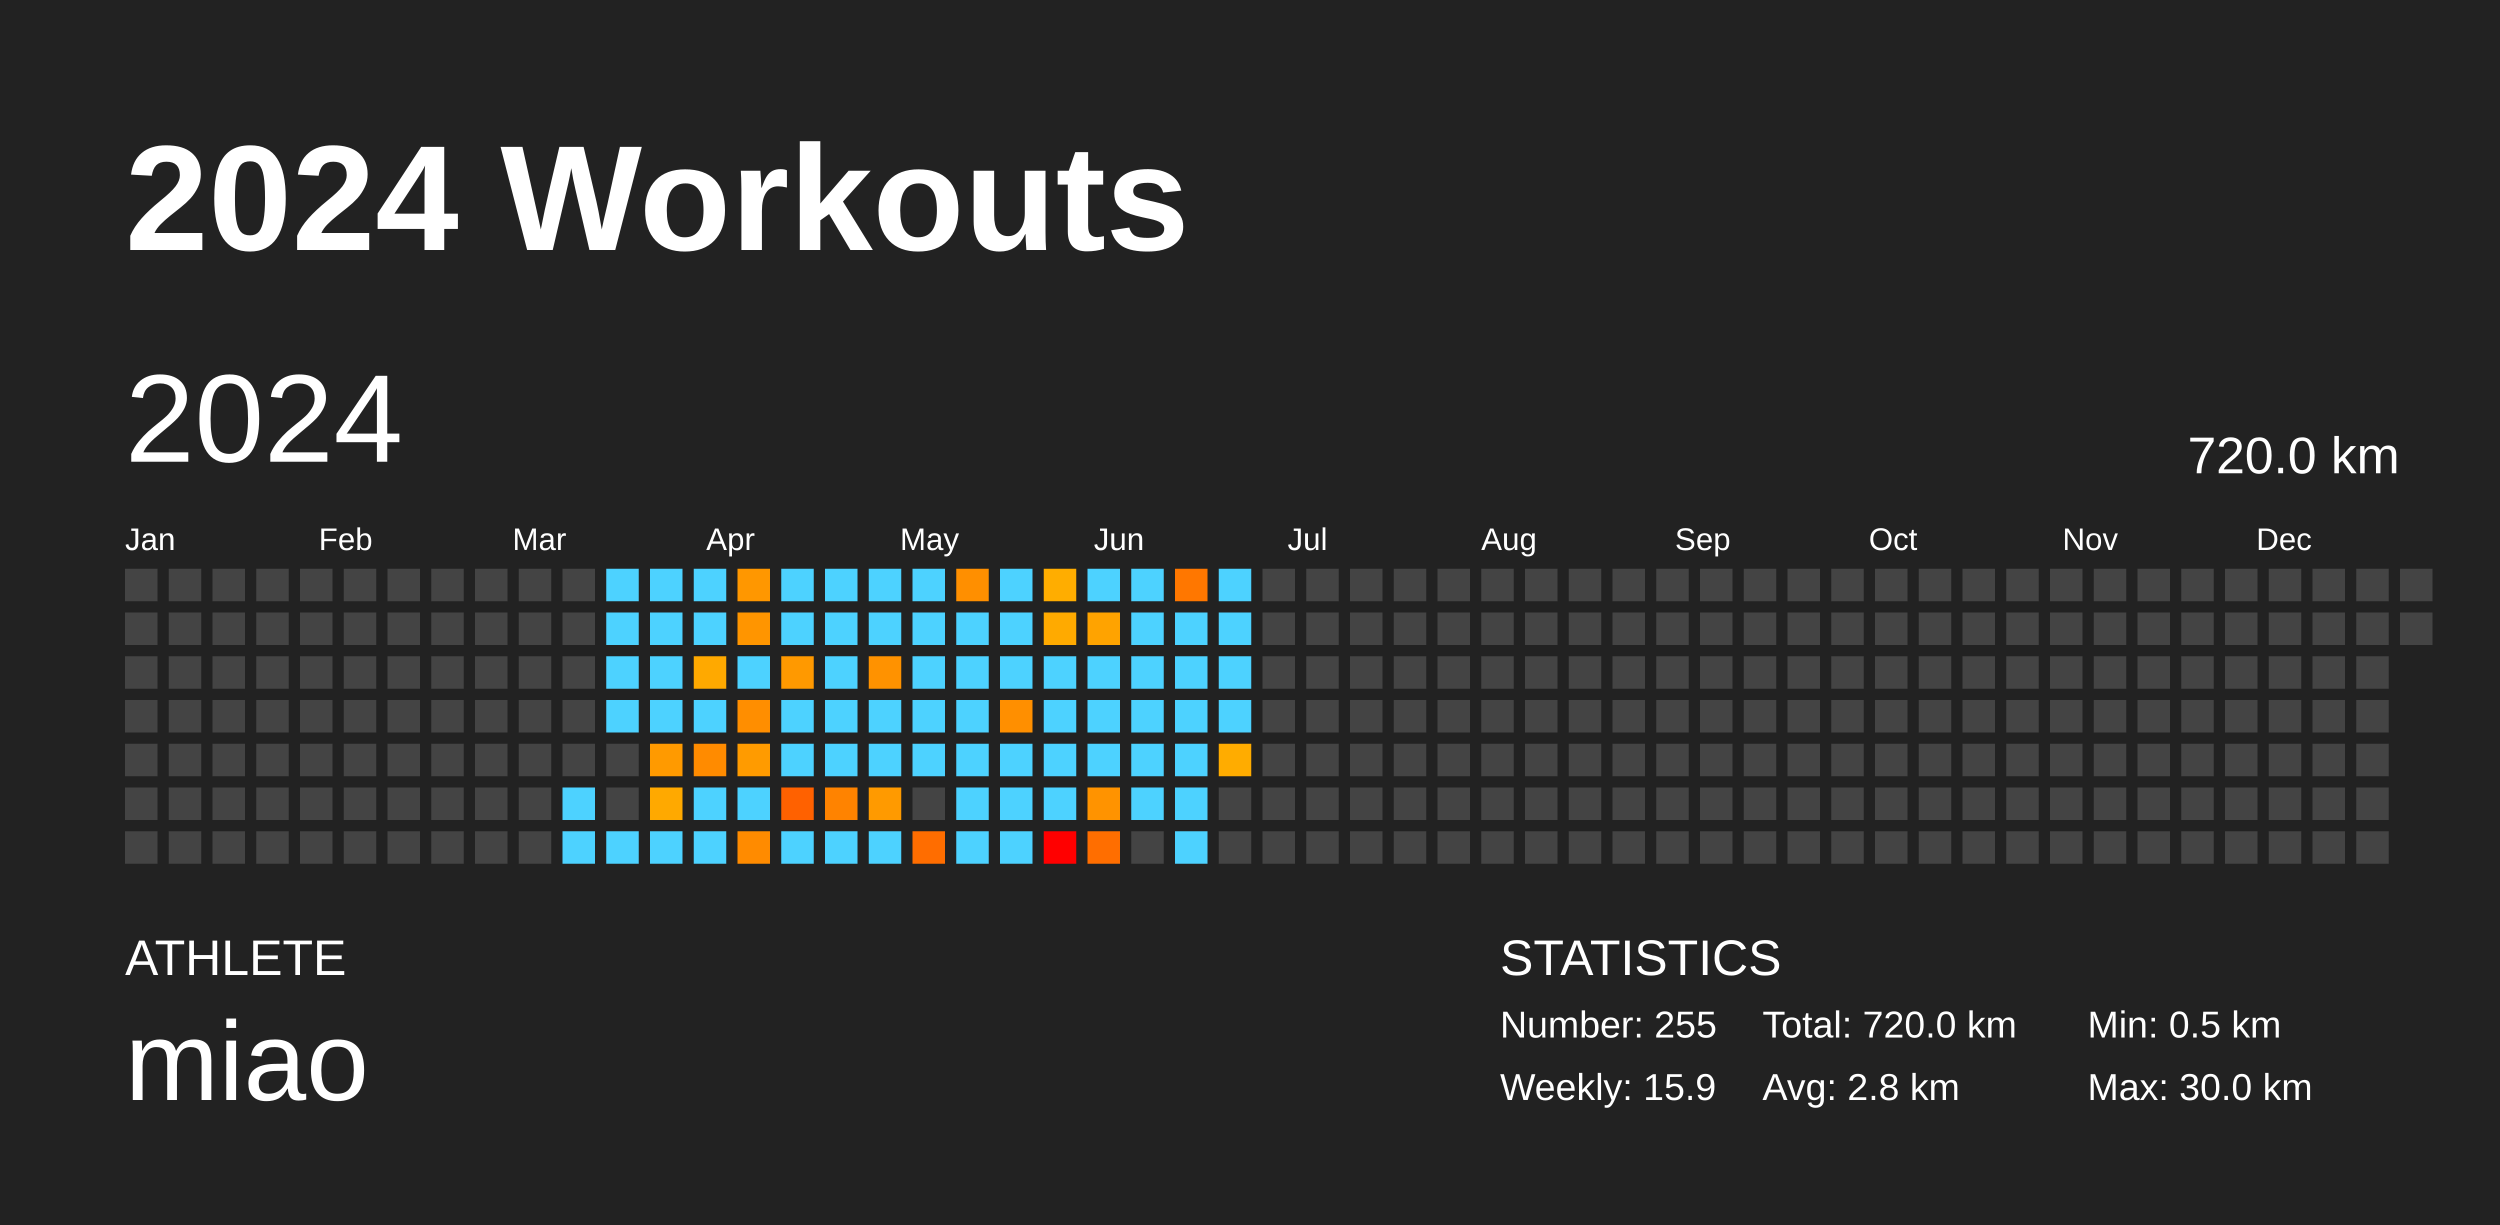
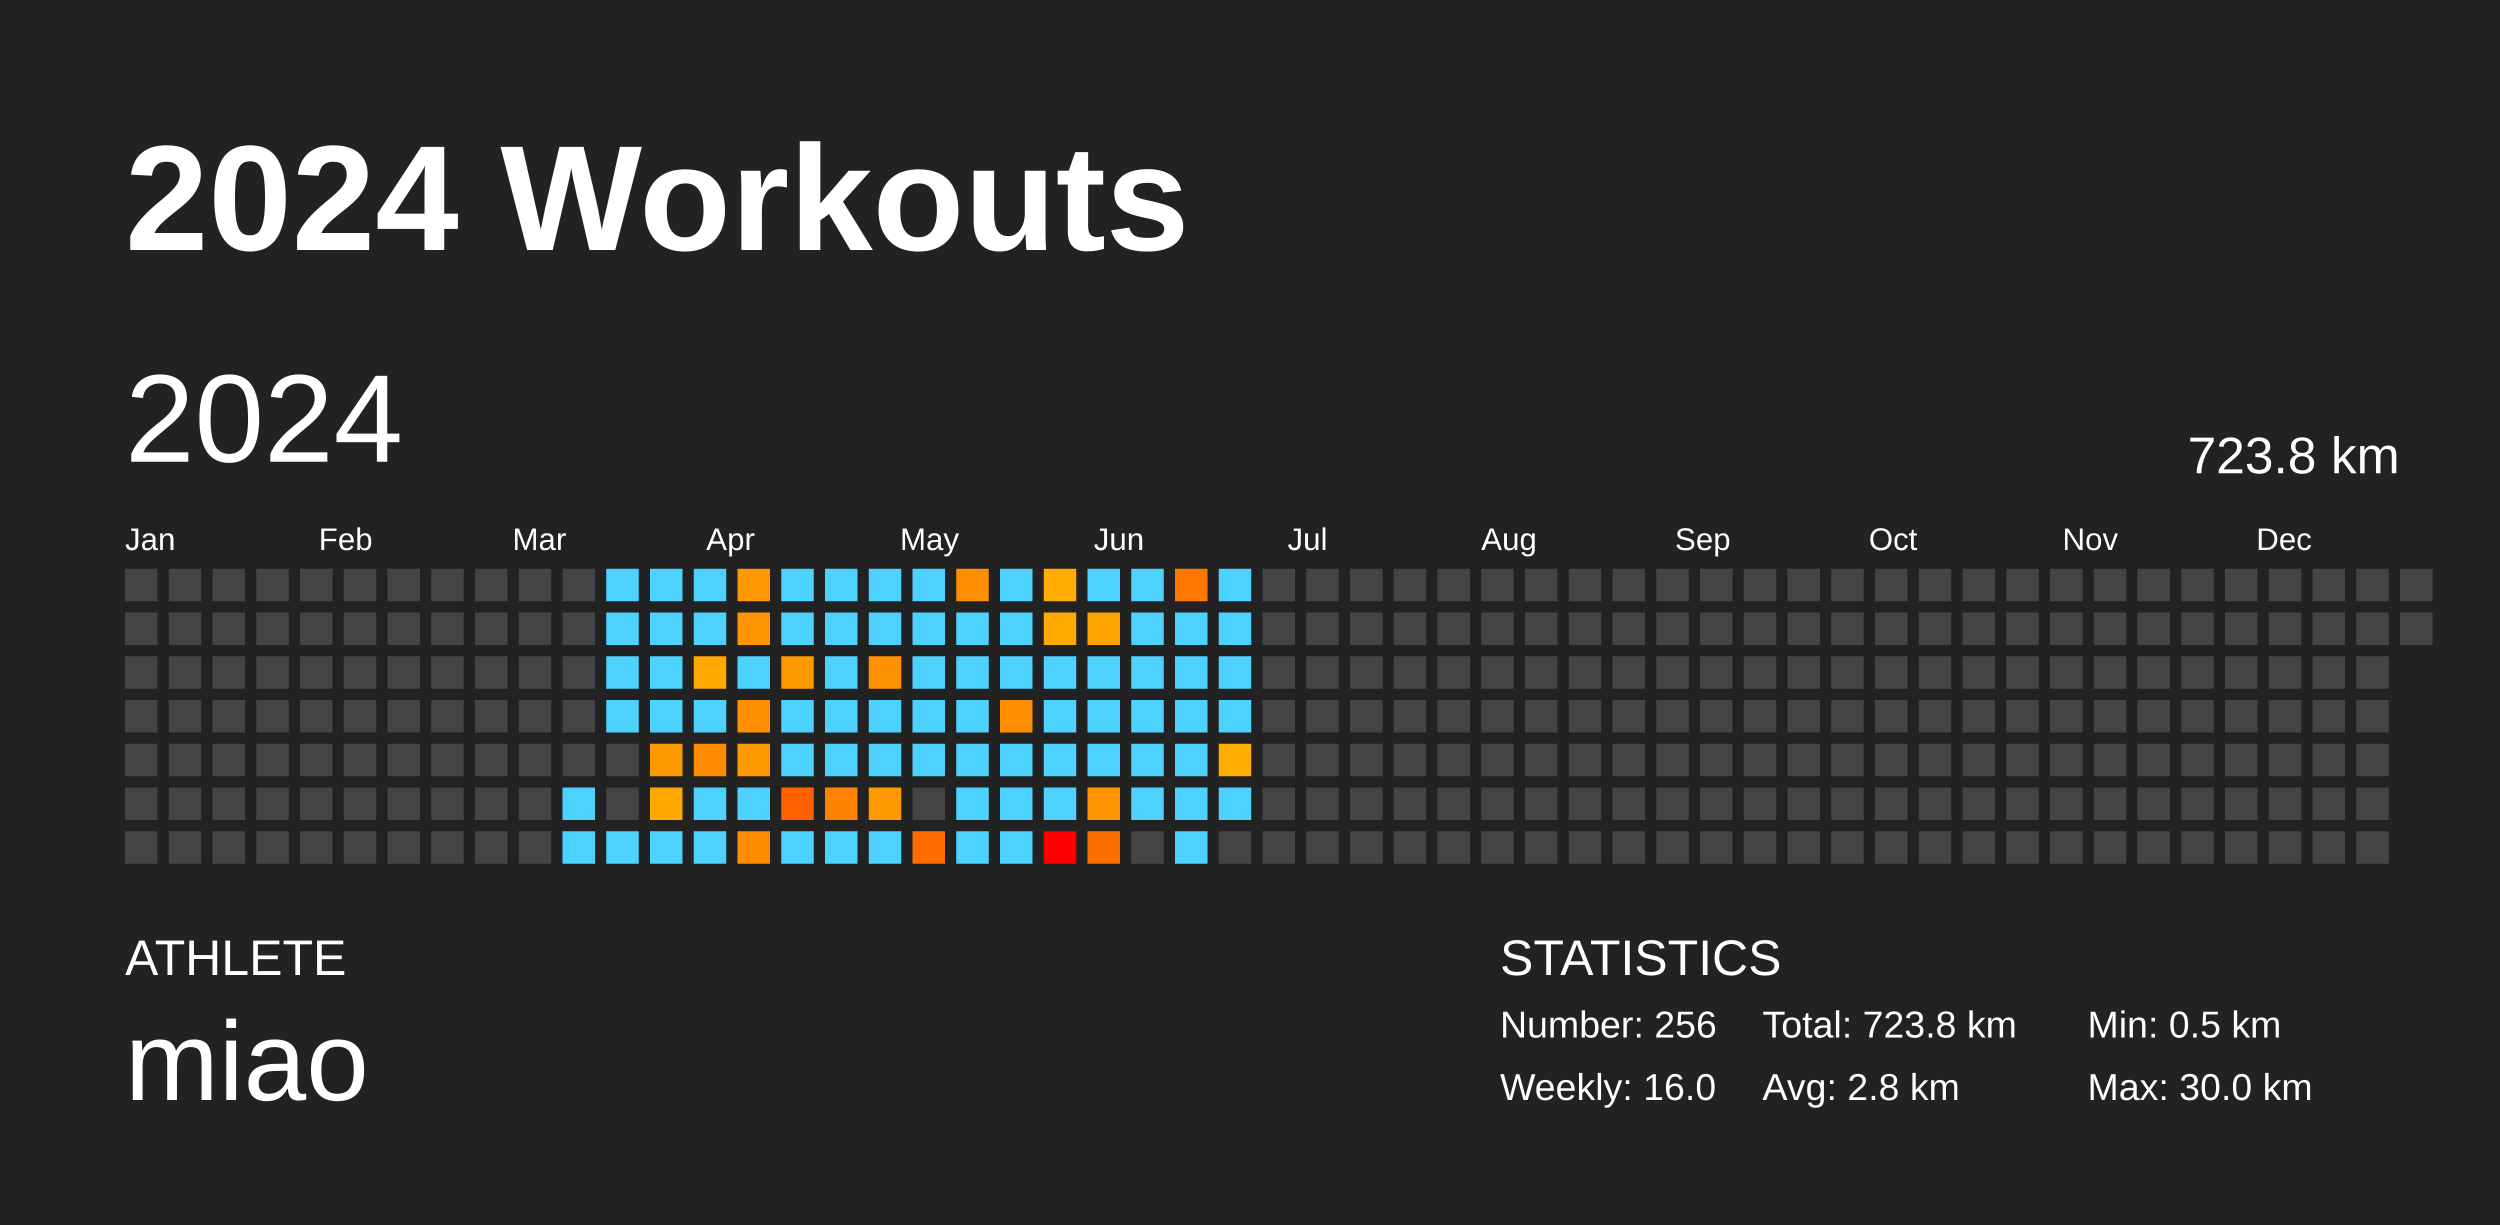
<svg xmlns="http://www.w3.org/2000/svg" baseProfile="full" height="98mm" version="1.1" viewBox="0,0,200,98" width="200mm">
  <defs />
  <rect fill="#222222" height="98" width="200" x="0" y="0" />
  <text fill="#FFFFFF" style="font-size:12px; font-family:Arial; font-weight:bold;" x="10" y="20">2024 Workouts</text>
  <text fill="#FFFFFF" style="font-size:4px; font-family:Arial" x="10" y="78">ATHLETE</text>
  <text fill="#FFFFFF" style="font-size:9px; font-family:Arial" x="10" y="88">miao</text>
  <text fill="#FFFFFF" style="font-size:4px; font-family:Arial" x="120" y="78">STATISTICS</text>
-   <text fill="#FFFFFF" style="font-size:3px; font-family:Arial" x="120" y="83">Number: 255</text>
-   <text fill="#FFFFFF" style="font-size:3px; font-family:Arial" x="120" y="88">Weekly: 15.9</text>
-   <text fill="#FFFFFF" style="font-size:3px; font-family:Arial" x="141" y="83">Total: 720.0 km</text>
+   <text fill="#FFFFFF" style="font-size:3px; font-family:Arial" x="120" y="83">Number: 256</text>
+   <text fill="#FFFFFF" style="font-size:3px; font-family:Arial" x="120" y="88">Weekly: 16.0</text>
+   <text fill="#FFFFFF" style="font-size:3px; font-family:Arial" x="141" y="83">Total: 723.8 km</text>
  <text fill="#FFFFFF" style="font-size:3px; font-family:Arial" x="141" y="88">Avg: 2.8 km</text>
  <text fill="#FFFFFF" style="font-size:3px; font-family:Arial" x="167" y="83">Min: 0.5 km</text>
  <text fill="#FFFFFF" style="font-size:3px; font-family:Arial" x="167" y="88">Max: 30.0 km</text>
  <text dominant-baseline="hanging" fill="#FFFFFF" style="font-size:10.0px; font-family:Arial;" x="10" y="30">2024</text>
-   <text dominant-baseline="hanging" fill="#FFFFFF" style="font-size:4.125px; font-family:Arial;" x="175" y="35">720.0 km</text>
+   <text dominant-baseline="hanging" fill="#FFFFFF" style="font-size:4.125px; font-family:Arial;" x="175" y="35">723.8 km</text>
  <text fill="#FFFFFF" style="font-size:2.5px; font-family:Arial" x="10.0" y="44">Jan</text>
  <text fill="#FFFFFF" style="font-size:2.5px; font-family:Arial" x="25.5" y="44">Feb</text>
  <text fill="#FFFFFF" style="font-size:2.5px; font-family:Arial" x="41.0" y="44">Mar</text>
  <text fill="#FFFFFF" style="font-size:2.5px; font-family:Arial" x="56.5" y="44">Apr</text>
  <text fill="#FFFFFF" style="font-size:2.5px; font-family:Arial" x="72.0" y="44">May</text>
  <text fill="#FFFFFF" style="font-size:2.5px; font-family:Arial" x="87.5" y="44">Jun</text>
  <text fill="#FFFFFF" style="font-size:2.5px; font-family:Arial" x="103.0" y="44">Jul</text>
  <text fill="#FFFFFF" style="font-size:2.5px; font-family:Arial" x="118.5" y="44">Aug</text>
  <text fill="#FFFFFF" style="font-size:2.5px; font-family:Arial" x="134.0" y="44">Sep</text>
  <text fill="#FFFFFF" style="font-size:2.5px; font-family:Arial" x="149.5" y="44">Oct</text>
  <text fill="#FFFFFF" style="font-size:2.5px; font-family:Arial" x="165.0" y="44">Nov</text>
  <text fill="#FFFFFF" style="font-size:2.5px; font-family:Arial" x="180.5" y="44">Dec</text>
  <rect fill="#444444" height="2.6" width="2.6" x="10.0" y="45.5" />
  <rect fill="#444444" height="2.6" width="2.6" x="10.0" y="49.0" />
  <rect fill="#444444" height="2.6" width="2.6" x="10.0" y="52.5" />
  <rect fill="#444444" height="2.6" width="2.6" x="10.0" y="56.0" />
  <rect fill="#444444" height="2.6" width="2.6" x="10.0" y="59.5" />
  <rect fill="#444444" height="2.6" width="2.6" x="10.0" y="63.0" />
  <rect fill="#444444" height="2.6" width="2.6" x="10.0" y="66.5" />
  <rect fill="#444444" height="2.6" width="2.6" x="13.5" y="45.5" />
  <rect fill="#444444" height="2.6" width="2.6" x="13.5" y="49.0" />
  <rect fill="#444444" height="2.6" width="2.6" x="13.5" y="52.5" />
  <rect fill="#444444" height="2.6" width="2.6" x="13.5" y="56.0" />
  <rect fill="#444444" height="2.6" width="2.6" x="13.5" y="59.5" />
  <rect fill="#444444" height="2.6" width="2.6" x="13.5" y="63.0" />
  <rect fill="#444444" height="2.6" width="2.6" x="13.5" y="66.5" />
  <rect fill="#444444" height="2.6" width="2.6" x="17.0" y="45.5" />
  <rect fill="#444444" height="2.6" width="2.6" x="17.0" y="49.0" />
  <rect fill="#444444" height="2.6" width="2.6" x="17.0" y="52.5" />
  <rect fill="#444444" height="2.6" width="2.6" x="17.0" y="56.0" />
  <rect fill="#444444" height="2.6" width="2.6" x="17.0" y="59.5" />
  <rect fill="#444444" height="2.6" width="2.6" x="17.0" y="63.0" />
  <rect fill="#444444" height="2.6" width="2.6" x="17.0" y="66.5" />
  <rect fill="#444444" height="2.6" width="2.6" x="20.5" y="45.5" />
  <rect fill="#444444" height="2.6" width="2.6" x="20.5" y="49.0" />
  <rect fill="#444444" height="2.6" width="2.6" x="20.5" y="52.5" />
  <rect fill="#444444" height="2.6" width="2.6" x="20.5" y="56.0" />
  <rect fill="#444444" height="2.6" width="2.6" x="20.5" y="59.5" />
  <rect fill="#444444" height="2.6" width="2.6" x="20.5" y="63.0" />
  <rect fill="#444444" height="2.6" width="2.6" x="20.5" y="66.5" />
  <rect fill="#444444" height="2.6" width="2.6" x="24.0" y="45.5" />
  <rect fill="#444444" height="2.6" width="2.6" x="24.0" y="49.0" />
  <rect fill="#444444" height="2.6" width="2.6" x="24.0" y="52.5" />
  <rect fill="#444444" height="2.6" width="2.6" x="24.0" y="56.0" />
  <rect fill="#444444" height="2.6" width="2.6" x="24.0" y="59.5" />
  <rect fill="#444444" height="2.6" width="2.6" x="24.0" y="63.0" />
  <rect fill="#444444" height="2.6" width="2.6" x="24.0" y="66.5" />
  <rect fill="#444444" height="2.6" width="2.6" x="27.5" y="45.5" />
  <rect fill="#444444" height="2.6" width="2.6" x="27.5" y="49.0" />
  <rect fill="#444444" height="2.6" width="2.6" x="27.5" y="52.5" />
  <rect fill="#444444" height="2.6" width="2.6" x="27.5" y="56.0" />
  <rect fill="#444444" height="2.6" width="2.6" x="27.5" y="59.5" />
  <rect fill="#444444" height="2.6" width="2.6" x="27.5" y="63.0" />
  <rect fill="#444444" height="2.6" width="2.6" x="27.5" y="66.5" />
  <rect fill="#444444" height="2.6" width="2.6" x="31.0" y="45.5" />
  <rect fill="#444444" height="2.6" width="2.6" x="31.0" y="49.0" />
  <rect fill="#444444" height="2.6" width="2.6" x="31.0" y="52.5" />
  <rect fill="#444444" height="2.6" width="2.6" x="31.0" y="56.0" />
  <rect fill="#444444" height="2.6" width="2.6" x="31.0" y="59.5" />
  <rect fill="#444444" height="2.6" width="2.6" x="31.0" y="63.0" />
  <rect fill="#444444" height="2.6" width="2.6" x="31.0" y="66.5" />
  <rect fill="#444444" height="2.6" width="2.6" x="34.5" y="45.5" />
  <rect fill="#444444" height="2.6" width="2.6" x="34.5" y="49.0" />
  <rect fill="#444444" height="2.6" width="2.6" x="34.5" y="52.5" />
  <rect fill="#444444" height="2.6" width="2.6" x="34.5" y="56.0" />
  <rect fill="#444444" height="2.6" width="2.6" x="34.5" y="59.5" />
  <rect fill="#444444" height="2.6" width="2.6" x="34.5" y="63.0" />
  <rect fill="#444444" height="2.6" width="2.6" x="34.5" y="66.5" />
  <rect fill="#444444" height="2.6" width="2.6" x="38.0" y="45.5" />
  <rect fill="#444444" height="2.6" width="2.6" x="38.0" y="49.0" />
  <rect fill="#444444" height="2.6" width="2.6" x="38.0" y="52.5" />
  <rect fill="#444444" height="2.6" width="2.6" x="38.0" y="56.0" />
  <rect fill="#444444" height="2.6" width="2.6" x="38.0" y="59.5" />
  <rect fill="#444444" height="2.6" width="2.6" x="38.0" y="63.0" />
  <rect fill="#444444" height="2.6" width="2.6" x="38.0" y="66.5" />
  <rect fill="#444444" height="2.6" width="2.6" x="41.5" y="45.5" />
  <rect fill="#444444" height="2.6" width="2.6" x="41.5" y="49.0" />
  <rect fill="#444444" height="2.6" width="2.6" x="41.5" y="52.5" />
  <rect fill="#444444" height="2.6" width="2.6" x="41.5" y="56.0" />
  <rect fill="#444444" height="2.6" width="2.6" x="41.5" y="59.5" />
  <rect fill="#444444" height="2.6" width="2.6" x="41.5" y="63.0" />
  <rect fill="#444444" height="2.6" width="2.6" x="41.5" y="66.5" />
  <rect fill="#444444" height="2.6" width="2.6" x="45.0" y="45.5" />
  <rect fill="#444444" height="2.6" width="2.6" x="45.0" y="49.0" />
  <rect fill="#444444" height="2.6" width="2.6" x="45.0" y="52.5" />
  <rect fill="#444444" height="2.6" width="2.6" x="45.0" y="56.0" />
  <rect fill="#444444" height="2.6" width="2.6" x="45.0" y="59.5" />
  <rect fill="#4dd2ff" height="2.6" width="2.6" x="45.0" y="63.0" />
  <rect fill="#4dd2ff" height="2.6" width="2.6" x="45.0" y="66.5" />
  <rect fill="#4dd2ff" height="2.6" width="2.6" x="48.5" y="45.5" />
  <rect fill="#4dd2ff" height="2.6" width="2.6" x="48.5" y="49.0" />
  <rect fill="#4dd2ff" height="2.6" width="2.6" x="48.5" y="52.5" />
  <rect fill="#4dd2ff" height="2.6" width="2.6" x="48.5" y="56.0" />
  <rect fill="#444444" height="2.6" width="2.6" x="48.5" y="59.5" />
  <rect fill="#444444" height="2.6" width="2.6" x="48.5" y="63.0" />
  <rect fill="#4dd2ff" height="2.6" width="2.6" x="48.5" y="66.5" />
  <rect fill="#4dd2ff" height="2.6" width="2.6" x="52.0" y="45.5" />
  <rect fill="#4dd2ff" height="2.6" width="2.6" x="52.0" y="49.0" />
  <rect fill="#4dd2ff" height="2.6" width="2.6" x="52.0" y="52.5" />
  <rect fill="#4dd2ff" height="2.6" width="2.6" x="52.0" y="56.0" />
  <rect fill="#ff9a00" height="2.6" width="2.6" x="52.0" y="59.5" />
  <rect fill="#ffa900" height="2.6" width="2.6" x="52.0" y="63.0" />
  <rect fill="#4dd2ff" height="2.6" width="2.6" x="52.0" y="66.5" />
  <rect fill="#4dd2ff" height="2.6" width="2.6" x="55.5" y="45.5" />
  <rect fill="#4dd2ff" height="2.6" width="2.6" x="55.5" y="49.0" />
  <rect fill="#ffa900" height="2.6" width="2.6" x="55.5" y="52.5" />
  <rect fill="#4dd2ff" height="2.6" width="2.6" x="55.5" y="56.0" />
  <rect fill="#ff8b00" height="2.6" width="2.6" x="55.5" y="59.5" />
  <rect fill="#4dd2ff" height="2.6" width="2.6" x="55.5" y="63.0" />
  <rect fill="#4dd2ff" height="2.6" width="2.6" x="55.5" y="66.5" />
  <rect fill="#ff9700" height="2.6" width="2.6" x="59.0" y="45.5" />
  <rect fill="#ff9500" height="2.6" width="2.6" x="59.0" y="49.0" />
  <rect fill="#4dd2ff" height="2.6" width="2.6" x="59.0" y="52.5" />
  <rect fill="#ff8e00" height="2.6" width="2.6" x="59.0" y="56.0" />
  <rect fill="#ff9b00" height="2.6" width="2.6" x="59.0" y="59.5" />
  <rect fill="#4dd2ff" height="2.6" width="2.6" x="59.0" y="63.0" />
  <rect fill="#ff8b00" height="2.6" width="2.6" x="59.0" y="66.5" />
  <rect fill="#4dd2ff" height="2.6" width="2.6" x="62.5" y="45.5" />
  <rect fill="#4dd2ff" height="2.6" width="2.6" x="62.5" y="49.0" />
  <rect fill="#ff9900" height="2.6" width="2.6" x="62.5" y="52.5" />
  <rect fill="#4dd2ff" height="2.6" width="2.6" x="62.5" y="56.0" />
  <rect fill="#4dd2ff" height="2.6" width="2.6" x="62.5" y="59.5" />
  <rect fill="#ff6100" height="2.6" width="2.6" x="62.5" y="63.0" />
  <rect fill="#4dd2ff" height="2.6" width="2.6" x="62.5" y="66.5" />
  <rect fill="#4dd2ff" height="2.6" width="2.6" x="66.0" y="45.5" />
  <rect fill="#4dd2ff" height="2.6" width="2.6" x="66.0" y="49.0" />
  <rect fill="#4dd2ff" height="2.6" width="2.6" x="66.0" y="52.5" />
  <rect fill="#4dd2ff" height="2.6" width="2.6" x="66.0" y="56.0" />
  <rect fill="#4dd2ff" height="2.6" width="2.6" x="66.0" y="59.5" />
  <rect fill="#ff8300" height="2.6" width="2.6" x="66.0" y="63.0" />
  <rect fill="#4dd2ff" height="2.6" width="2.6" x="66.0" y="66.5" />
  <rect fill="#4dd2ff" height="2.6" width="2.6" x="69.5" y="45.5" />
  <rect fill="#4dd2ff" height="2.6" width="2.6" x="69.5" y="49.0" />
  <rect fill="#ff9200" height="2.6" width="2.6" x="69.5" y="52.5" />
  <rect fill="#4dd2ff" height="2.6" width="2.6" x="69.5" y="56.0" />
  <rect fill="#4dd2ff" height="2.6" width="2.6" x="69.5" y="59.5" />
  <rect fill="#ff9a00" height="2.6" width="2.6" x="69.5" y="63.0" />
  <rect fill="#4dd2ff" height="2.6" width="2.6" x="69.5" y="66.5" />
  <rect fill="#4dd2ff" height="2.6" width="2.6" x="73.0" y="45.5" />
  <rect fill="#4dd2ff" height="2.6" width="2.6" x="73.0" y="49.0" />
  <rect fill="#4dd2ff" height="2.6" width="2.6" x="73.0" y="52.5" />
  <rect fill="#4dd2ff" height="2.6" width="2.6" x="73.0" y="56.0" />
  <rect fill="#4dd2ff" height="2.6" width="2.6" x="73.0" y="59.5" />
  <rect fill="#444444" height="2.6" width="2.6" x="73.0" y="63.0" />
  <rect fill="#ff6d00" height="2.6" width="2.6" x="73.0" y="66.5" />
  <rect fill="#ff8f00" height="2.6" width="2.6" x="76.5" y="45.5" />
  <rect fill="#4dd2ff" height="2.6" width="2.6" x="76.5" y="49.0" />
  <rect fill="#4dd2ff" height="2.6" width="2.6" x="76.5" y="52.5" />
  <rect fill="#4dd2ff" height="2.6" width="2.6" x="76.5" y="56.0" />
  <rect fill="#4dd2ff" height="2.6" width="2.6" x="76.5" y="59.5" />
  <rect fill="#4dd2ff" height="2.6" width="2.6" x="76.5" y="63.0" />
  <rect fill="#4dd2ff" height="2.6" width="2.6" x="76.5" y="66.5" />
  <rect fill="#4dd2ff" height="2.6" width="2.6" x="80.0" y="45.5" />
  <rect fill="#4dd2ff" height="2.6" width="2.6" x="80.0" y="49.0" />
  <rect fill="#4dd2ff" height="2.6" width="2.6" x="80.0" y="52.5" />
  <rect fill="#ff8f00" height="2.6" width="2.6" x="80.0" y="56.0" />
  <rect fill="#4dd2ff" height="2.6" width="2.6" x="80.0" y="59.5" />
  <rect fill="#4dd2ff" height="2.6" width="2.6" x="80.0" y="63.0" />
  <rect fill="#4dd2ff" height="2.6" width="2.6" x="80.0" y="66.5" />
  <rect fill="#ffad00" height="2.6" width="2.6" x="83.5" y="45.5" />
  <rect fill="#ffaa00" height="2.6" width="2.6" x="83.5" y="49.0" />
  <rect fill="#4dd2ff" height="2.6" width="2.6" x="83.5" y="52.5" />
  <rect fill="#4dd2ff" height="2.6" width="2.6" x="83.5" y="56.0" />
  <rect fill="#4dd2ff" height="2.6" width="2.6" x="83.5" y="59.5" />
  <rect fill="#4dd2ff" height="2.6" width="2.6" x="83.5" y="63.0" />
  <rect fill="red" height="2.6" width="2.6" x="83.5" y="66.5" />
  <rect fill="#4dd2ff" height="2.6" width="2.6" x="87.0" y="45.5" />
  <rect fill="#ffa300" height="2.6" width="2.6" x="87.0" y="49.0" />
  <rect fill="#4dd2ff" height="2.6" width="2.6" x="87.0" y="52.5" />
  <rect fill="#4dd2ff" height="2.6" width="2.6" x="87.0" y="56.0" />
  <rect fill="#4dd2ff" height="2.6" width="2.6" x="87.0" y="59.5" />
  <rect fill="#ff9300" height="2.6" width="2.6" x="87.0" y="63.0" />
  <rect fill="#ff6e00" height="2.6" width="2.6" x="87.0" y="66.5" />
  <rect fill="#4dd2ff" height="2.6" width="2.6" x="90.5" y="45.5" />
  <rect fill="#4dd2ff" height="2.6" width="2.6" x="90.5" y="49.0" />
  <rect fill="#4dd2ff" height="2.6" width="2.6" x="90.5" y="52.5" />
  <rect fill="#4dd2ff" height="2.6" width="2.6" x="90.5" y="56.0" />
  <rect fill="#4dd2ff" height="2.6" width="2.6" x="90.5" y="59.5" />
  <rect fill="#4dd2ff" height="2.6" width="2.6" x="90.5" y="63.0" />
  <rect fill="#444444" height="2.6" width="2.6" x="90.5" y="66.5" />
  <rect fill="#ff7700" height="2.6" width="2.6" x="94.0" y="45.5" />
  <rect fill="#4dd2ff" height="2.6" width="2.6" x="94.0" y="49.0" />
  <rect fill="#4dd2ff" height="2.6" width="2.6" x="94.0" y="52.5" />
  <rect fill="#4dd2ff" height="2.6" width="2.6" x="94.0" y="56.0" />
  <rect fill="#4dd2ff" height="2.6" width="2.6" x="94.0" y="59.5" />
  <rect fill="#4dd2ff" height="2.6" width="2.6" x="94.0" y="63.0" />
  <rect fill="#4dd2ff" height="2.6" width="2.6" x="94.0" y="66.5" />
  <rect fill="#4dd2ff" height="2.6" width="2.6" x="97.5" y="45.5" />
  <rect fill="#4dd2ff" height="2.6" width="2.6" x="97.5" y="49.0" />
  <rect fill="#4dd2ff" height="2.6" width="2.6" x="97.5" y="52.5" />
  <rect fill="#4dd2ff" height="2.6" width="2.6" x="97.5" y="56.0" />
  <rect fill="#ffac00" height="2.6" width="2.6" x="97.5" y="59.5" />
-   <rect fill="#444444" height="2.6" width="2.6" x="97.5" y="63.0" />
+   <rect fill="#4dd2ff" height="2.6" width="2.6" x="97.5" y="63.0" />
  <rect fill="#444444" height="2.6" width="2.6" x="97.5" y="66.5" />
  <rect fill="#444444" height="2.6" width="2.6" x="101.0" y="45.5" />
  <rect fill="#444444" height="2.6" width="2.6" x="101.0" y="49.0" />
  <rect fill="#444444" height="2.6" width="2.6" x="101.0" y="52.5" />
  <rect fill="#444444" height="2.6" width="2.6" x="101.0" y="56.0" />
  <rect fill="#444444" height="2.6" width="2.6" x="101.0" y="59.5" />
  <rect fill="#444444" height="2.6" width="2.6" x="101.0" y="63.0" />
  <rect fill="#444444" height="2.6" width="2.6" x="101.0" y="66.5" />
  <rect fill="#444444" height="2.6" width="2.6" x="104.5" y="45.5" />
  <rect fill="#444444" height="2.6" width="2.6" x="104.5" y="49.0" />
  <rect fill="#444444" height="2.6" width="2.6" x="104.5" y="52.5" />
  <rect fill="#444444" height="2.6" width="2.6" x="104.5" y="56.0" />
  <rect fill="#444444" height="2.6" width="2.6" x="104.5" y="59.5" />
  <rect fill="#444444" height="2.6" width="2.6" x="104.5" y="63.0" />
  <rect fill="#444444" height="2.6" width="2.6" x="104.5" y="66.5" />
  <rect fill="#444444" height="2.6" width="2.6" x="108.0" y="45.5" />
  <rect fill="#444444" height="2.6" width="2.6" x="108.0" y="49.0" />
  <rect fill="#444444" height="2.6" width="2.6" x="108.0" y="52.5" />
  <rect fill="#444444" height="2.6" width="2.6" x="108.0" y="56.0" />
  <rect fill="#444444" height="2.6" width="2.6" x="108.0" y="59.5" />
  <rect fill="#444444" height="2.6" width="2.6" x="108.0" y="63.0" />
  <rect fill="#444444" height="2.6" width="2.6" x="108.0" y="66.5" />
  <rect fill="#444444" height="2.6" width="2.6" x="111.5" y="45.5" />
  <rect fill="#444444" height="2.6" width="2.6" x="111.5" y="49.0" />
  <rect fill="#444444" height="2.6" width="2.6" x="111.5" y="52.5" />
  <rect fill="#444444" height="2.6" width="2.6" x="111.5" y="56.0" />
  <rect fill="#444444" height="2.6" width="2.6" x="111.5" y="59.5" />
  <rect fill="#444444" height="2.6" width="2.6" x="111.5" y="63.0" />
  <rect fill="#444444" height="2.6" width="2.6" x="111.5" y="66.5" />
  <rect fill="#444444" height="2.6" width="2.6" x="115.0" y="45.5" />
  <rect fill="#444444" height="2.6" width="2.6" x="115.0" y="49.0" />
  <rect fill="#444444" height="2.6" width="2.6" x="115.0" y="52.5" />
  <rect fill="#444444" height="2.6" width="2.6" x="115.0" y="56.0" />
  <rect fill="#444444" height="2.6" width="2.6" x="115.0" y="59.5" />
  <rect fill="#444444" height="2.6" width="2.6" x="115.0" y="63.0" />
  <rect fill="#444444" height="2.6" width="2.6" x="115.0" y="66.5" />
  <rect fill="#444444" height="2.6" width="2.6" x="118.5" y="45.5" />
  <rect fill="#444444" height="2.6" width="2.6" x="118.5" y="49.0" />
  <rect fill="#444444" height="2.6" width="2.6" x="118.5" y="52.5" />
  <rect fill="#444444" height="2.6" width="2.6" x="118.5" y="56.0" />
  <rect fill="#444444" height="2.6" width="2.6" x="118.5" y="59.5" />
  <rect fill="#444444" height="2.6" width="2.6" x="118.5" y="63.0" />
  <rect fill="#444444" height="2.6" width="2.6" x="118.5" y="66.5" />
  <rect fill="#444444" height="2.6" width="2.6" x="122.0" y="45.5" />
  <rect fill="#444444" height="2.6" width="2.6" x="122.0" y="49.0" />
  <rect fill="#444444" height="2.6" width="2.6" x="122.0" y="52.5" />
  <rect fill="#444444" height="2.6" width="2.6" x="122.0" y="56.0" />
  <rect fill="#444444" height="2.6" width="2.6" x="122.0" y="59.5" />
  <rect fill="#444444" height="2.6" width="2.6" x="122.0" y="63.0" />
  <rect fill="#444444" height="2.6" width="2.6" x="122.0" y="66.5" />
  <rect fill="#444444" height="2.6" width="2.6" x="125.5" y="45.5" />
  <rect fill="#444444" height="2.6" width="2.6" x="125.5" y="49.0" />
  <rect fill="#444444" height="2.6" width="2.6" x="125.5" y="52.5" />
  <rect fill="#444444" height="2.6" width="2.6" x="125.5" y="56.0" />
  <rect fill="#444444" height="2.6" width="2.6" x="125.5" y="59.5" />
  <rect fill="#444444" height="2.6" width="2.6" x="125.5" y="63.0" />
  <rect fill="#444444" height="2.6" width="2.6" x="125.5" y="66.5" />
  <rect fill="#444444" height="2.6" width="2.6" x="129.0" y="45.5" />
  <rect fill="#444444" height="2.6" width="2.6" x="129.0" y="49.0" />
  <rect fill="#444444" height="2.6" width="2.6" x="129.0" y="52.5" />
  <rect fill="#444444" height="2.6" width="2.6" x="129.0" y="56.0" />
  <rect fill="#444444" height="2.6" width="2.6" x="129.0" y="59.5" />
  <rect fill="#444444" height="2.6" width="2.6" x="129.0" y="63.0" />
  <rect fill="#444444" height="2.6" width="2.6" x="129.0" y="66.5" />
  <rect fill="#444444" height="2.6" width="2.6" x="132.5" y="45.5" />
  <rect fill="#444444" height="2.6" width="2.6" x="132.5" y="49.0" />
  <rect fill="#444444" height="2.6" width="2.6" x="132.5" y="52.5" />
  <rect fill="#444444" height="2.6" width="2.6" x="132.5" y="56.0" />
  <rect fill="#444444" height="2.6" width="2.6" x="132.5" y="59.5" />
  <rect fill="#444444" height="2.6" width="2.6" x="132.5" y="63.0" />
  <rect fill="#444444" height="2.6" width="2.6" x="132.5" y="66.5" />
  <rect fill="#444444" height="2.6" width="2.6" x="136.0" y="45.5" />
  <rect fill="#444444" height="2.6" width="2.6" x="136.0" y="49.0" />
  <rect fill="#444444" height="2.6" width="2.6" x="136.0" y="52.5" />
  <rect fill="#444444" height="2.6" width="2.6" x="136.0" y="56.0" />
  <rect fill="#444444" height="2.6" width="2.6" x="136.0" y="59.5" />
  <rect fill="#444444" height="2.6" width="2.6" x="136.0" y="63.0" />
  <rect fill="#444444" height="2.6" width="2.6" x="136.0" y="66.5" />
  <rect fill="#444444" height="2.6" width="2.6" x="139.5" y="45.5" />
  <rect fill="#444444" height="2.6" width="2.6" x="139.5" y="49.0" />
  <rect fill="#444444" height="2.6" width="2.6" x="139.5" y="52.5" />
  <rect fill="#444444" height="2.6" width="2.6" x="139.5" y="56.0" />
  <rect fill="#444444" height="2.6" width="2.6" x="139.5" y="59.5" />
  <rect fill="#444444" height="2.6" width="2.6" x="139.5" y="63.0" />
  <rect fill="#444444" height="2.6" width="2.6" x="139.5" y="66.5" />
  <rect fill="#444444" height="2.6" width="2.6" x="143.0" y="45.5" />
  <rect fill="#444444" height="2.6" width="2.6" x="143.0" y="49.0" />
  <rect fill="#444444" height="2.6" width="2.6" x="143.0" y="52.5" />
  <rect fill="#444444" height="2.6" width="2.6" x="143.0" y="56.0" />
  <rect fill="#444444" height="2.6" width="2.6" x="143.0" y="59.5" />
  <rect fill="#444444" height="2.6" width="2.6" x="143.0" y="63.0" />
  <rect fill="#444444" height="2.6" width="2.6" x="143.0" y="66.5" />
  <rect fill="#444444" height="2.6" width="2.6" x="146.5" y="45.5" />
  <rect fill="#444444" height="2.6" width="2.6" x="146.5" y="49.0" />
  <rect fill="#444444" height="2.6" width="2.6" x="146.5" y="52.5" />
  <rect fill="#444444" height="2.6" width="2.6" x="146.5" y="56.0" />
  <rect fill="#444444" height="2.6" width="2.6" x="146.5" y="59.5" />
  <rect fill="#444444" height="2.6" width="2.6" x="146.5" y="63.0" />
  <rect fill="#444444" height="2.6" width="2.6" x="146.5" y="66.5" />
  <rect fill="#444444" height="2.6" width="2.6" x="150.0" y="45.5" />
  <rect fill="#444444" height="2.6" width="2.6" x="150.0" y="49.0" />
  <rect fill="#444444" height="2.6" width="2.6" x="150.0" y="52.5" />
  <rect fill="#444444" height="2.6" width="2.6" x="150.0" y="56.0" />
  <rect fill="#444444" height="2.6" width="2.6" x="150.0" y="59.5" />
  <rect fill="#444444" height="2.6" width="2.6" x="150.0" y="63.0" />
  <rect fill="#444444" height="2.6" width="2.6" x="150.0" y="66.5" />
  <rect fill="#444444" height="2.6" width="2.6" x="153.5" y="45.5" />
  <rect fill="#444444" height="2.6" width="2.6" x="153.5" y="49.0" />
  <rect fill="#444444" height="2.6" width="2.6" x="153.5" y="52.5" />
  <rect fill="#444444" height="2.6" width="2.6" x="153.5" y="56.0" />
  <rect fill="#444444" height="2.6" width="2.6" x="153.5" y="59.5" />
  <rect fill="#444444" height="2.6" width="2.6" x="153.5" y="63.0" />
  <rect fill="#444444" height="2.6" width="2.6" x="153.5" y="66.5" />
  <rect fill="#444444" height="2.6" width="2.6" x="157.0" y="45.5" />
  <rect fill="#444444" height="2.6" width="2.6" x="157.0" y="49.0" />
  <rect fill="#444444" height="2.6" width="2.6" x="157.0" y="52.5" />
  <rect fill="#444444" height="2.6" width="2.6" x="157.0" y="56.0" />
  <rect fill="#444444" height="2.6" width="2.6" x="157.0" y="59.5" />
  <rect fill="#444444" height="2.6" width="2.6" x="157.0" y="63.0" />
  <rect fill="#444444" height="2.6" width="2.6" x="157.0" y="66.5" />
  <rect fill="#444444" height="2.6" width="2.6" x="160.5" y="45.5" />
  <rect fill="#444444" height="2.6" width="2.6" x="160.5" y="49.0" />
  <rect fill="#444444" height="2.6" width="2.6" x="160.5" y="52.5" />
  <rect fill="#444444" height="2.6" width="2.6" x="160.5" y="56.0" />
  <rect fill="#444444" height="2.6" width="2.6" x="160.5" y="59.5" />
  <rect fill="#444444" height="2.6" width="2.6" x="160.5" y="63.0" />
  <rect fill="#444444" height="2.6" width="2.6" x="160.5" y="66.5" />
  <rect fill="#444444" height="2.6" width="2.6" x="164.0" y="45.5" />
  <rect fill="#444444" height="2.6" width="2.6" x="164.0" y="49.0" />
  <rect fill="#444444" height="2.6" width="2.6" x="164.0" y="52.5" />
  <rect fill="#444444" height="2.6" width="2.6" x="164.0" y="56.0" />
  <rect fill="#444444" height="2.6" width="2.6" x="164.0" y="59.5" />
  <rect fill="#444444" height="2.6" width="2.6" x="164.0" y="63.0" />
  <rect fill="#444444" height="2.6" width="2.6" x="164.0" y="66.5" />
  <rect fill="#444444" height="2.6" width="2.6" x="167.5" y="45.5" />
  <rect fill="#444444" height="2.6" width="2.6" x="167.5" y="49.0" />
  <rect fill="#444444" height="2.6" width="2.6" x="167.5" y="52.5" />
  <rect fill="#444444" height="2.6" width="2.6" x="167.5" y="56.0" />
  <rect fill="#444444" height="2.6" width="2.6" x="167.5" y="59.5" />
  <rect fill="#444444" height="2.6" width="2.6" x="167.5" y="63.0" />
  <rect fill="#444444" height="2.6" width="2.6" x="167.5" y="66.5" />
  <rect fill="#444444" height="2.6" width="2.6" x="171.0" y="45.5" />
  <rect fill="#444444" height="2.6" width="2.6" x="171.0" y="49.0" />
  <rect fill="#444444" height="2.6" width="2.6" x="171.0" y="52.5" />
  <rect fill="#444444" height="2.6" width="2.6" x="171.0" y="56.0" />
  <rect fill="#444444" height="2.6" width="2.6" x="171.0" y="59.5" />
  <rect fill="#444444" height="2.6" width="2.6" x="171.0" y="63.0" />
  <rect fill="#444444" height="2.6" width="2.6" x="171.0" y="66.5" />
  <rect fill="#444444" height="2.6" width="2.6" x="174.5" y="45.5" />
  <rect fill="#444444" height="2.6" width="2.6" x="174.5" y="49.0" />
  <rect fill="#444444" height="2.6" width="2.6" x="174.5" y="52.5" />
  <rect fill="#444444" height="2.6" width="2.6" x="174.5" y="56.0" />
  <rect fill="#444444" height="2.6" width="2.6" x="174.5" y="59.5" />
  <rect fill="#444444" height="2.6" width="2.6" x="174.5" y="63.0" />
  <rect fill="#444444" height="2.6" width="2.6" x="174.5" y="66.5" />
  <rect fill="#444444" height="2.6" width="2.6" x="178.0" y="45.5" />
  <rect fill="#444444" height="2.6" width="2.6" x="178.0" y="49.0" />
  <rect fill="#444444" height="2.6" width="2.6" x="178.0" y="52.5" />
  <rect fill="#444444" height="2.6" width="2.6" x="178.0" y="56.0" />
  <rect fill="#444444" height="2.6" width="2.6" x="178.0" y="59.5" />
  <rect fill="#444444" height="2.6" width="2.6" x="178.0" y="63.0" />
  <rect fill="#444444" height="2.6" width="2.6" x="178.0" y="66.5" />
  <rect fill="#444444" height="2.6" width="2.6" x="181.5" y="45.5" />
  <rect fill="#444444" height="2.6" width="2.6" x="181.5" y="49.0" />
  <rect fill="#444444" height="2.6" width="2.6" x="181.5" y="52.5" />
  <rect fill="#444444" height="2.6" width="2.6" x="181.5" y="56.0" />
  <rect fill="#444444" height="2.6" width="2.6" x="181.5" y="59.5" />
  <rect fill="#444444" height="2.6" width="2.6" x="181.5" y="63.0" />
  <rect fill="#444444" height="2.6" width="2.6" x="181.5" y="66.5" />
  <rect fill="#444444" height="2.6" width="2.6" x="185.0" y="45.5" />
  <rect fill="#444444" height="2.6" width="2.6" x="185.0" y="49.0" />
  <rect fill="#444444" height="2.6" width="2.6" x="185.0" y="52.5" />
  <rect fill="#444444" height="2.6" width="2.6" x="185.0" y="56.0" />
  <rect fill="#444444" height="2.6" width="2.6" x="185.0" y="59.5" />
  <rect fill="#444444" height="2.6" width="2.6" x="185.0" y="63.0" />
  <rect fill="#444444" height="2.6" width="2.6" x="185.0" y="66.5" />
  <rect fill="#444444" height="2.6" width="2.6" x="188.5" y="45.5" />
  <rect fill="#444444" height="2.6" width="2.6" x="188.5" y="49.0" />
  <rect fill="#444444" height="2.6" width="2.6" x="188.5" y="52.5" />
  <rect fill="#444444" height="2.6" width="2.6" x="188.5" y="56.0" />
  <rect fill="#444444" height="2.6" width="2.6" x="188.5" y="59.5" />
  <rect fill="#444444" height="2.6" width="2.6" x="188.5" y="63.0" />
  <rect fill="#444444" height="2.6" width="2.6" x="188.5" y="66.5" />
  <rect fill="#444444" height="2.6" width="2.6" x="192.0" y="45.5" />
  <rect fill="#444444" height="2.6" width="2.6" x="192.0" y="49.0" />
</svg>
